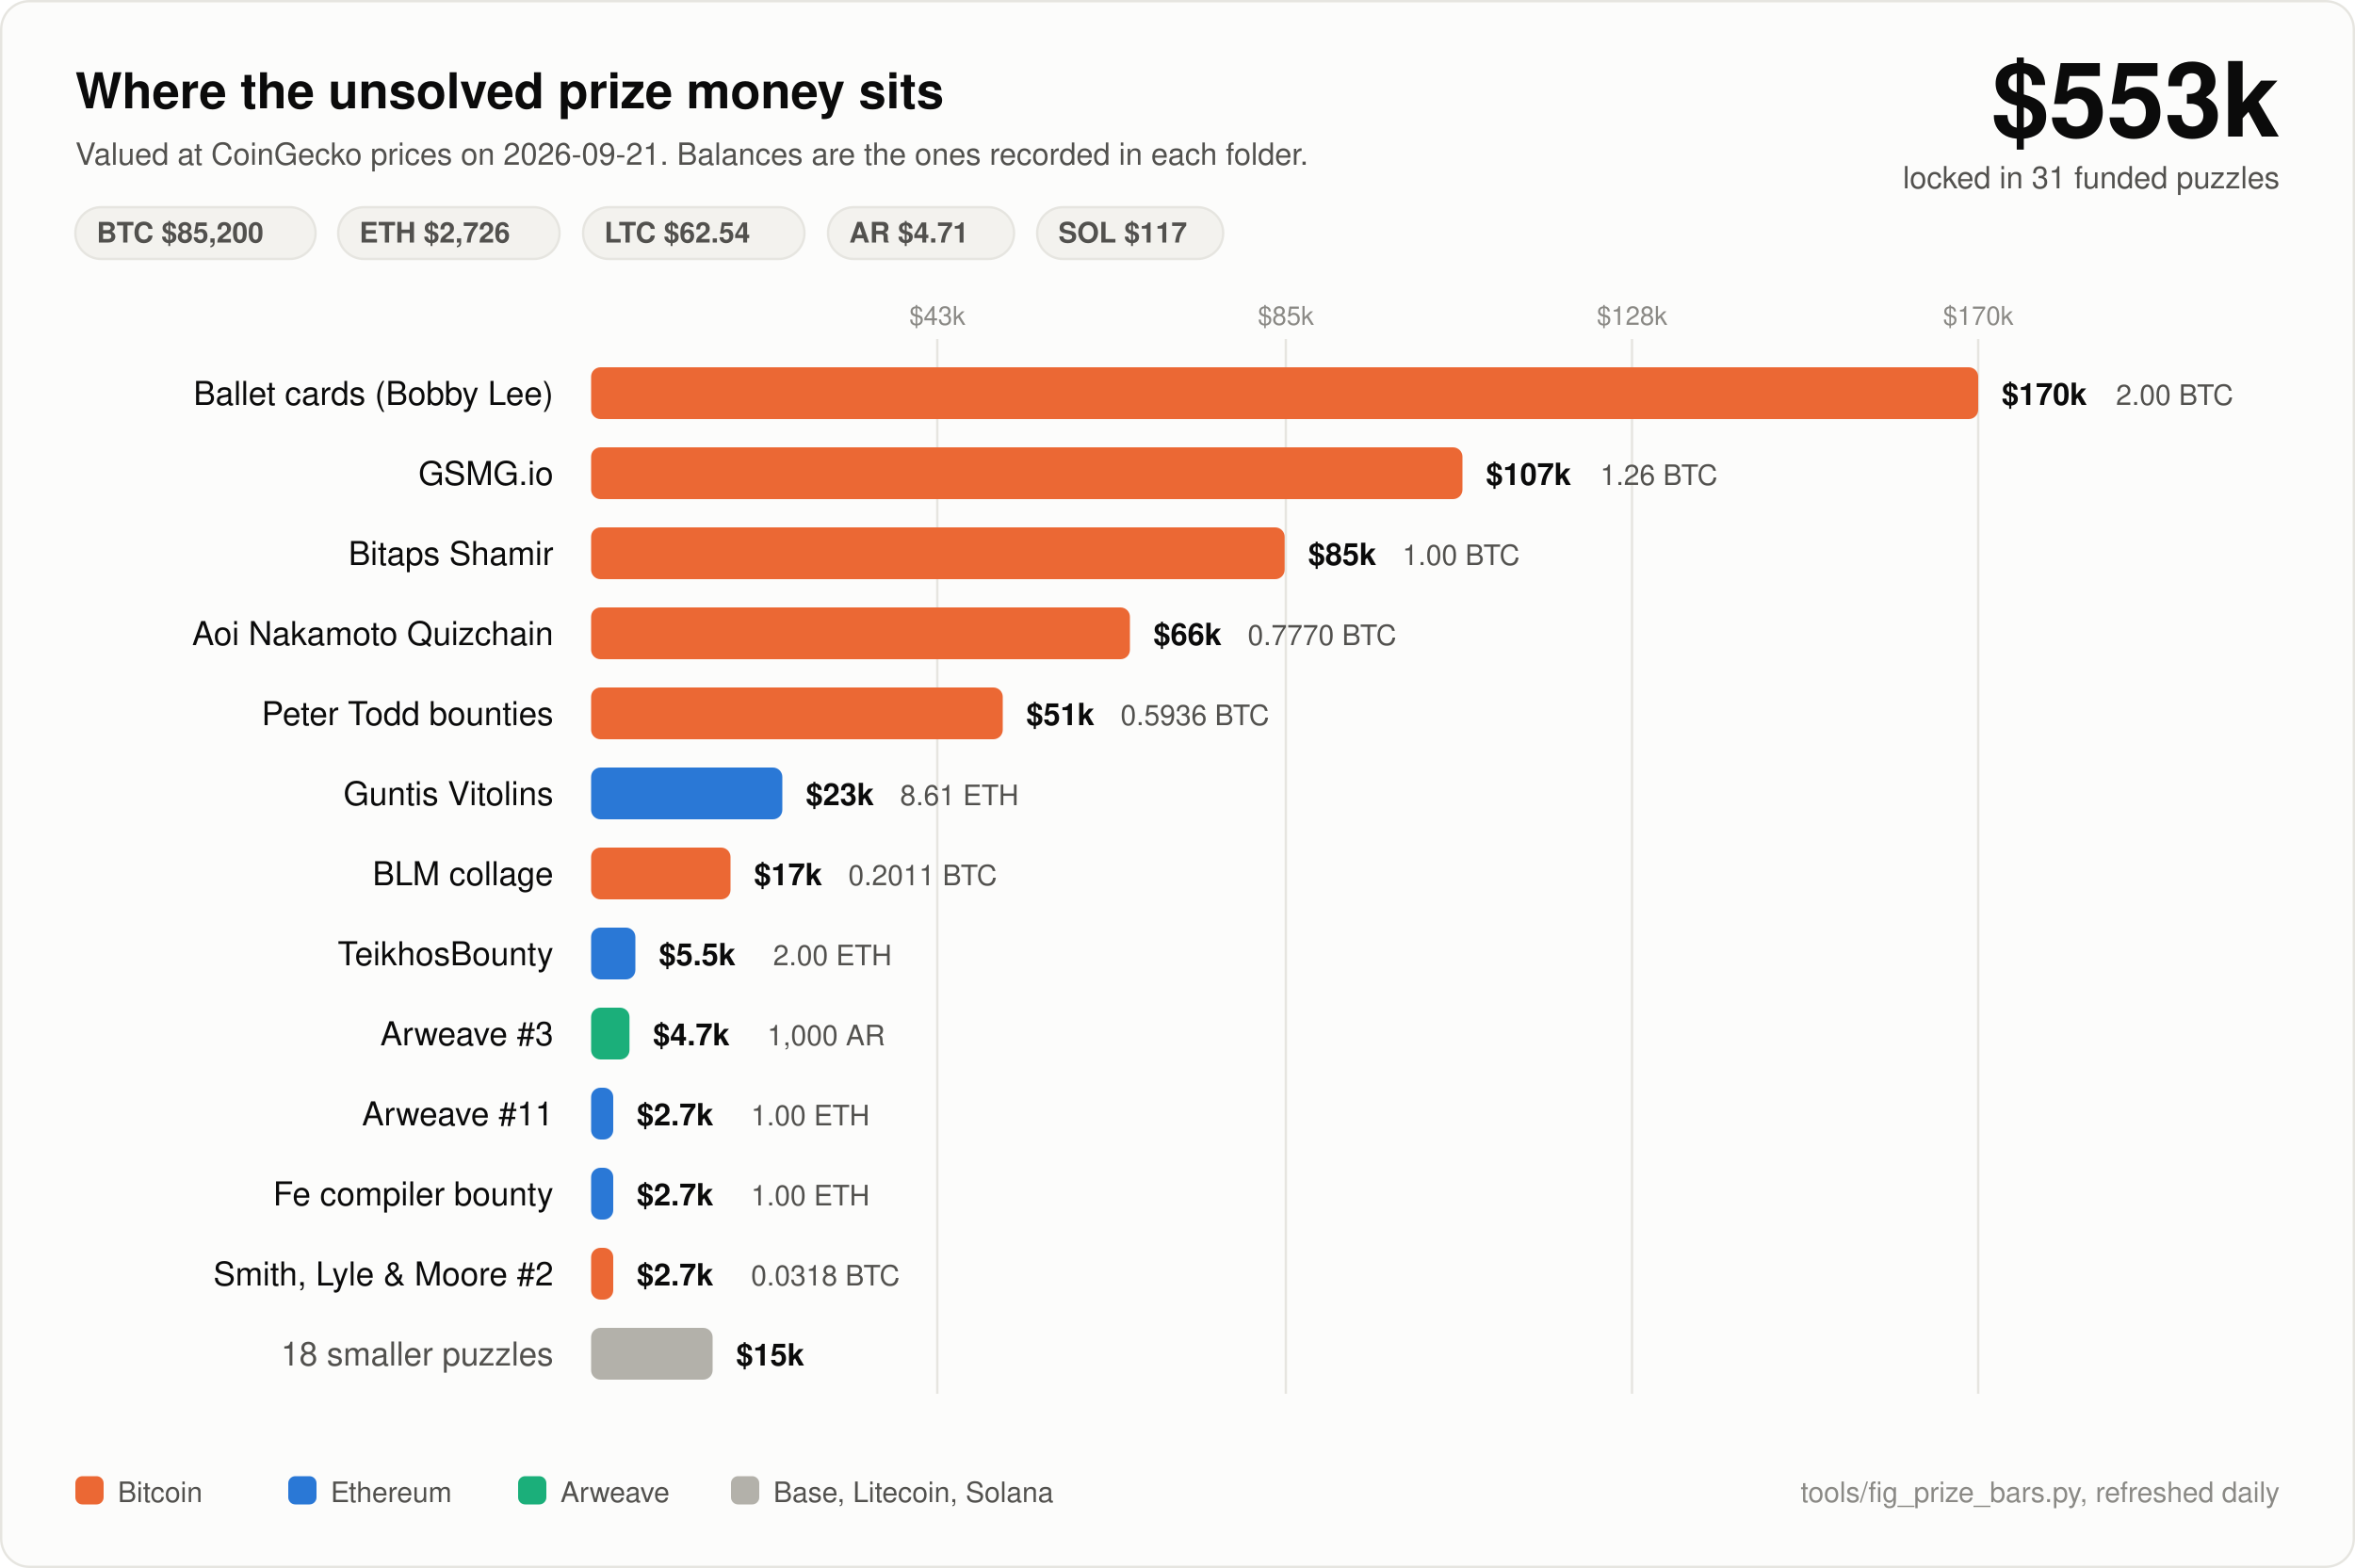
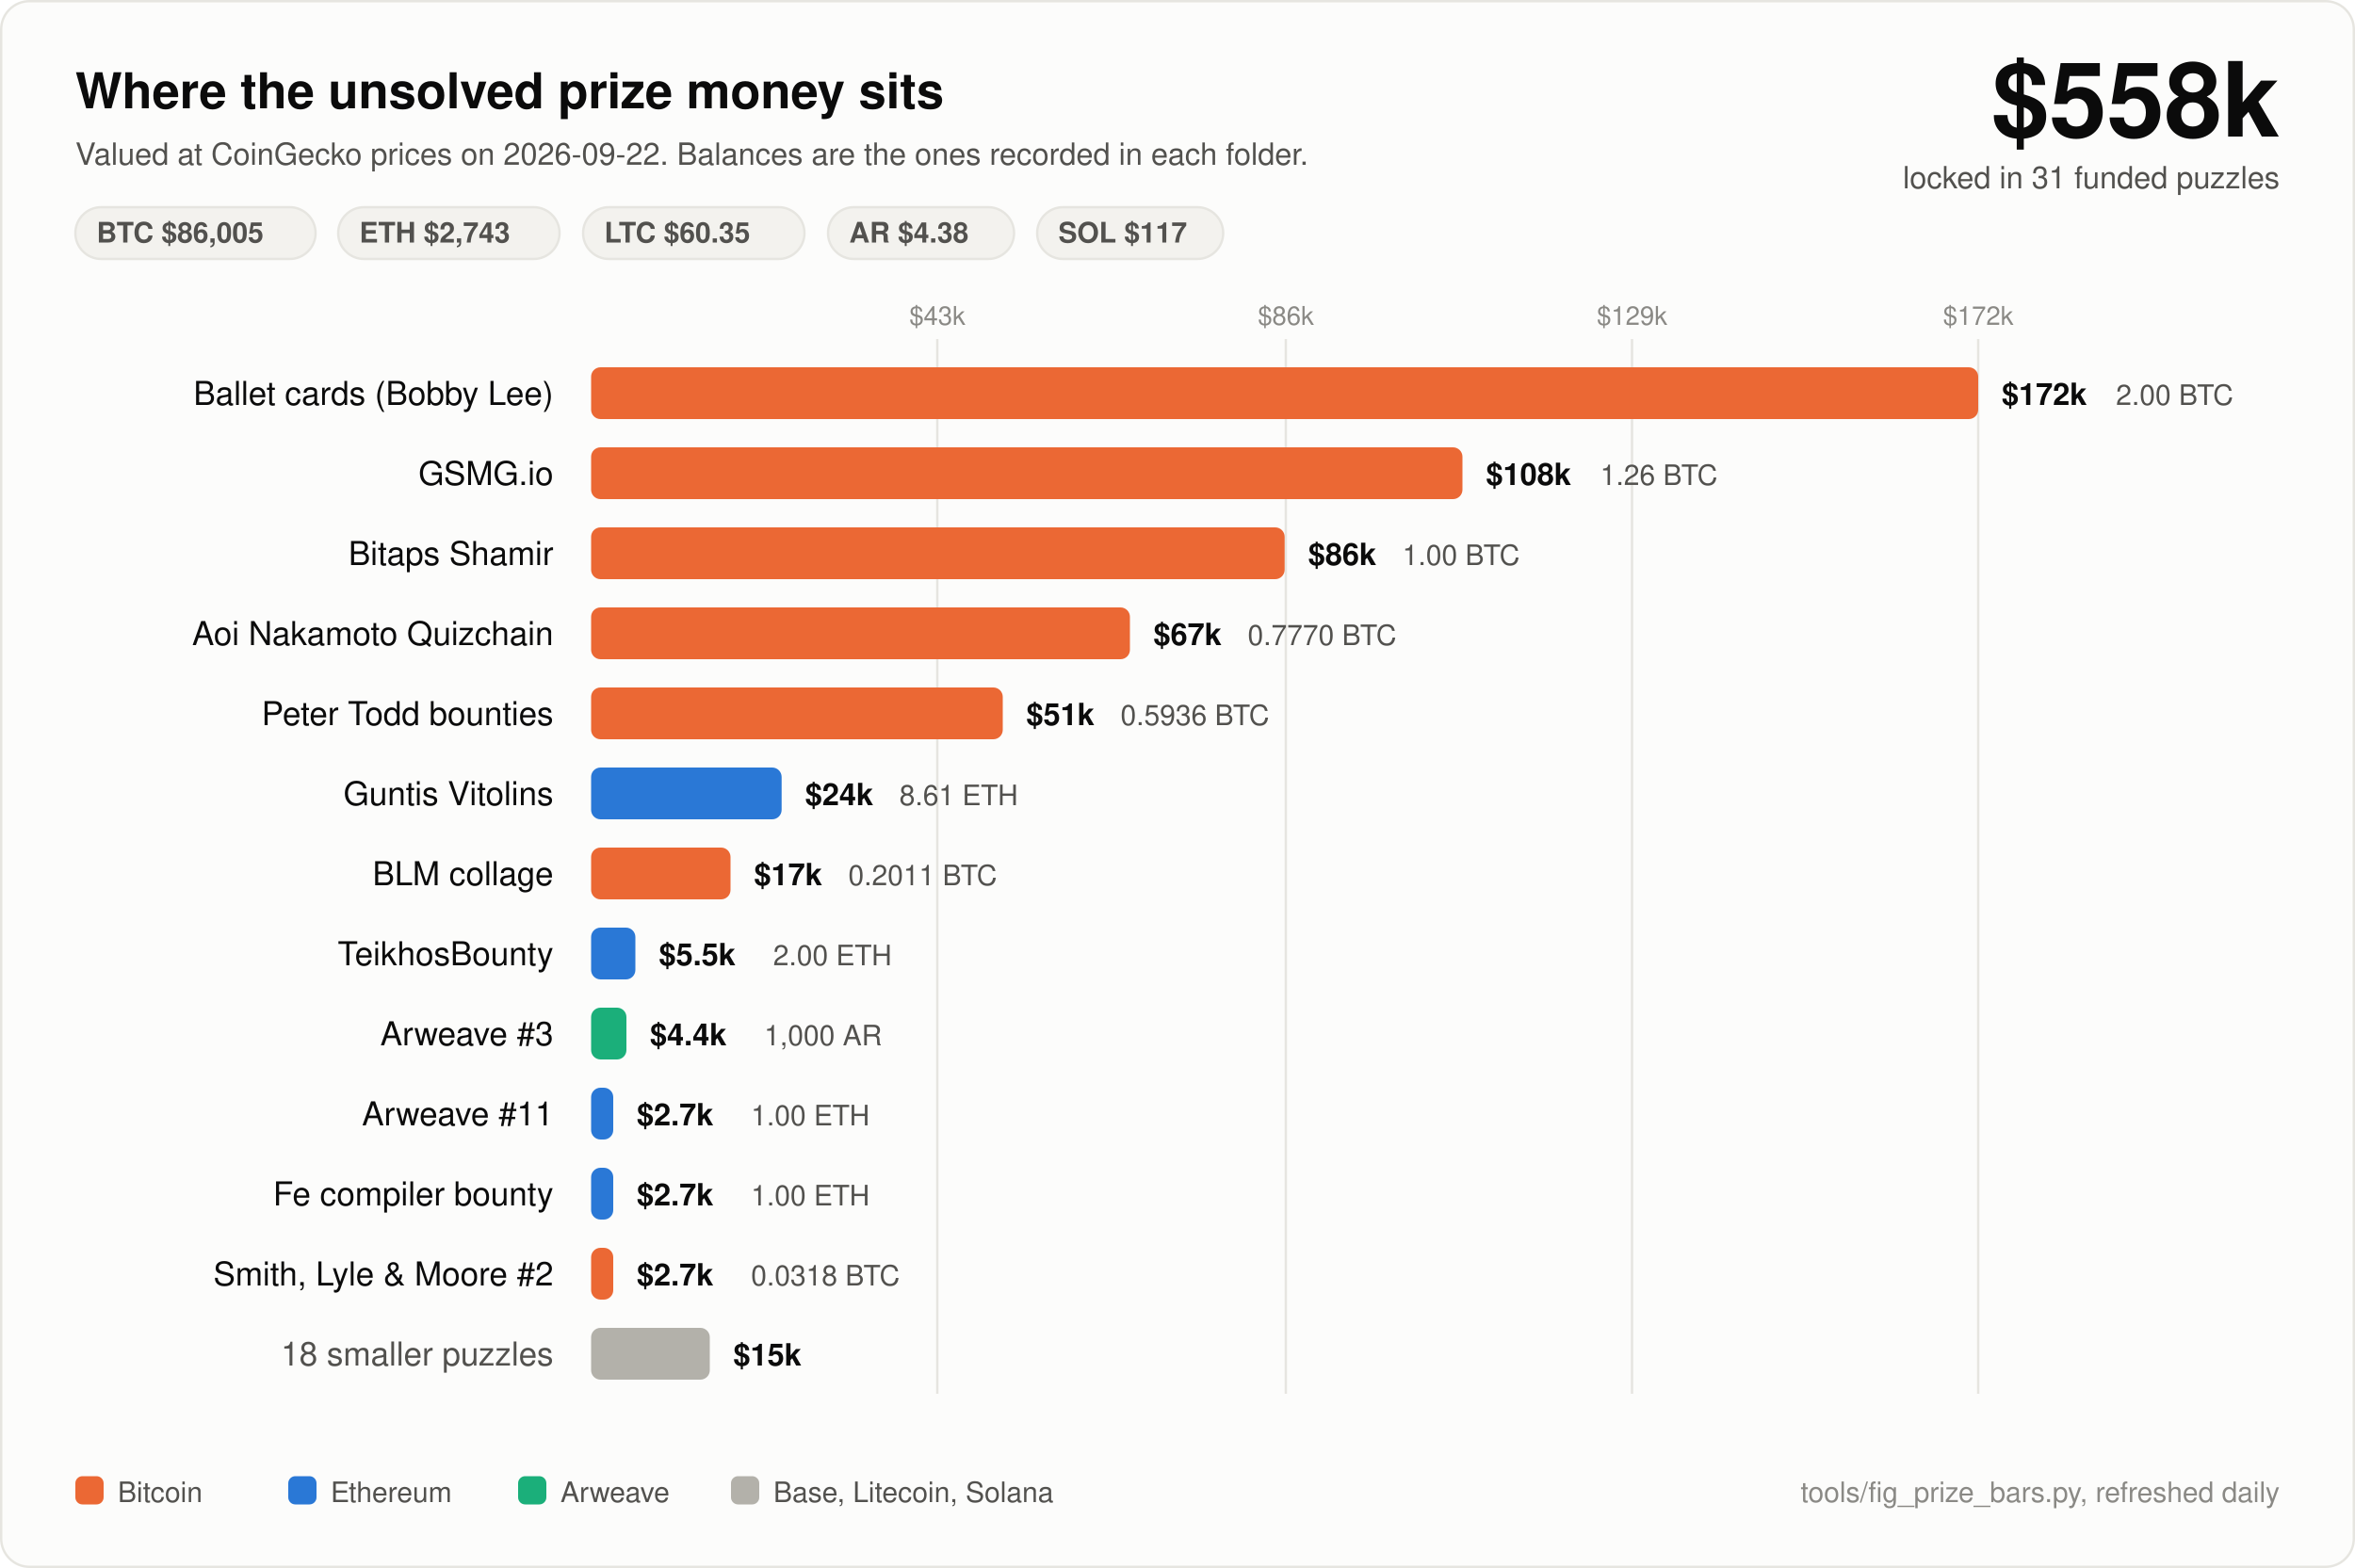
<svg xmlns="http://www.w3.org/2000/svg" width="1000" height="666" viewBox="0 0 1000 666" font-family="ui-sans-serif, -apple-system, Segoe UI, Helvetica, Arial, sans-serif">
  <rect x="0.5" y="0.5" width="999" height="665" rx="12" fill="#fcfcfb" stroke="#e6e5e0" />
  <text x="32" y="46" fill="#0b0b0b" font-size="21" font-weight="700">Where the unsolved prize money sits</text>
-   <text x="32" y="70" fill="#52514e" font-size="13">Valued at CoinGecko prices on 2026-09-21. Balances are the ones recorded in each folder.</text>
-   <text x="968" y="58" fill="#0b0b0b" font-size="44" font-weight="700" text-anchor="end">$553k</text>
+   <text x="32" y="70" fill="#52514e" font-size="13">Valued at CoinGecko prices on 2026-09-22. Balances are the ones recorded in each folder.</text>
+   <text x="968" y="58" fill="#0b0b0b" font-size="44" font-weight="700" text-anchor="end">$558k</text>
  <text x="968" y="80" fill="#52514e" font-size="13" text-anchor="end">locked in 31 funded puzzles</text>
  <rect x="32" y="88" width="102" height="22" rx="11" fill="#f3f2ee" stroke="#e6e5e0" />
-   <text x="41" y="103" fill="#52514e" font-size="12" font-weight="600">BTC $85,200</text>
+   <text x="41" y="103" fill="#52514e" font-size="12" font-weight="600">BTC $86,005</text>
  <rect x="143.6" y="88" width="94" height="22" rx="11" fill="#f3f2ee" stroke="#e6e5e0" />
-   <text x="152.6" y="103" fill="#52514e" font-size="12" font-weight="600">ETH $2,726</text>
+   <text x="152.6" y="103" fill="#52514e" font-size="12" font-weight="600">ETH $2,743</text>
  <rect x="247.6" y="88" width="94" height="22" rx="11" fill="#f3f2ee" stroke="#e6e5e0" />
-   <text x="256.6" y="103" fill="#52514e" font-size="12" font-weight="600">LTC $62.54</text>
+   <text x="256.6" y="103" fill="#52514e" font-size="12" font-weight="600">LTC $60.35</text>
  <rect x="351.6" y="88" width="79" height="22" rx="11" fill="#f3f2ee" stroke="#e6e5e0" />
-   <text x="360.6" y="103" fill="#52514e" font-size="12" font-weight="600">AR $4.71</text>
+   <text x="360.6" y="103" fill="#52514e" font-size="12" font-weight="600">AR $4.38</text>
  <rect x="440.4" y="88" width="79" height="22" rx="11" fill="#f3f2ee" stroke="#e6e5e0" />
  <text x="449.4" y="103" fill="#52514e" font-size="12" font-weight="600">SOL $117</text>
  <line x1="398" y1="144" x2="398" y2="592" stroke="#e6e5e0" stroke-width="1" />
  <text x="398" y="138" fill="#8a8985" font-size="11" text-anchor="middle">$43k</text>
  <line x1="546" y1="144" x2="546" y2="592" stroke="#e6e5e0" stroke-width="1" />
-   <text x="546" y="138" fill="#8a8985" font-size="11" text-anchor="middle">$85k</text>
+   <text x="546" y="138" fill="#8a8985" font-size="11" text-anchor="middle">$86k</text>
  <line x1="693" y1="144" x2="693" y2="592" stroke="#e6e5e0" stroke-width="1" />
-   <text x="693" y="138" fill="#8a8985" font-size="11" text-anchor="middle">$128k</text>
+   <text x="693" y="138" fill="#8a8985" font-size="11" text-anchor="middle">$129k</text>
  <line x1="840" y1="144" x2="840" y2="592" stroke="#e6e5e0" stroke-width="1" />
-   <text x="840" y="138" fill="#8a8985" font-size="11" text-anchor="middle">$170k</text>
+   <text x="840" y="138" fill="#8a8985" font-size="11" text-anchor="middle">$172k</text>
  <text x="235" y="172" fill="#0b0b0b" font-size="14" text-anchor="end">Ballet cards (Bobby Lee)</text>
  <rect x="251" y="156" width="589.0" height="22" rx="4" fill="#eb6834" />
-   <text x="850.0" y="172" fill="#0b0b0b" font-size="13" font-weight="600">$170k</text>
+   <text x="850.0" y="172" fill="#0b0b0b" font-size="13" font-weight="600">$172k</text>
  <text x="898.5" y="172" fill="#52514e" font-size="12">2.00 BTC</text>
  <text x="235" y="206" fill="#0b0b0b" font-size="14" text-anchor="end">GSMG.io</text>
  <rect x="251" y="190" width="370.0" height="22" rx="4" fill="#eb6834" />
-   <text x="631.0" y="206" fill="#0b0b0b" font-size="13" font-weight="600">$107k</text>
+   <text x="631.0" y="206" fill="#0b0b0b" font-size="13" font-weight="600">$108k</text>
  <text x="679.5" y="206" fill="#52514e" font-size="12">1.26 BTC</text>
  <text x="235" y="240" fill="#0b0b0b" font-size="14" text-anchor="end">Bitaps Shamir</text>
  <rect x="251" y="224" width="294.5" height="22" rx="4" fill="#eb6834" />
-   <text x="555.5" y="240" fill="#0b0b0b" font-size="13" font-weight="600">$85k</text>
+   <text x="555.5" y="240" fill="#0b0b0b" font-size="13" font-weight="600">$86k</text>
  <text x="595.5" y="240" fill="#52514e" font-size="12">1.00 BTC</text>
  <text x="235" y="274" fill="#0b0b0b" font-size="14" text-anchor="end">Aoi Nakamoto Quizchain</text>
  <rect x="251" y="258" width="228.8" height="22" rx="4" fill="#eb6834" />
-   <text x="489.8" y="274" fill="#0b0b0b" font-size="13" font-weight="600">$66k</text>
+   <text x="489.8" y="274" fill="#0b0b0b" font-size="13" font-weight="600">$67k</text>
  <text x="529.8" y="274" fill="#52514e" font-size="12">0.7770 BTC</text>
  <text x="235" y="308" fill="#0b0b0b" font-size="14" text-anchor="end">Peter Todd bounties</text>
  <rect x="251" y="292" width="174.8" height="22" rx="4" fill="#eb6834" />
  <text x="435.8" y="308" fill="#0b0b0b" font-size="13" font-weight="600">$51k</text>
  <text x="475.8" y="308" fill="#52514e" font-size="12">0.5936 BTC</text>
  <text x="235" y="342" fill="#0b0b0b" font-size="14" text-anchor="end">Guntis Vitolins</text>
-   <rect x="251" y="326" width="81.2" height="22" rx="4" fill="#2a78d6" />
-   <text x="342.2" y="342" fill="#0b0b0b" font-size="13" font-weight="600">$23k</text>
-   <text x="382.2" y="342" fill="#52514e" font-size="12">8.61 ETH</text>
+   <rect x="251" y="326" width="80.9" height="22" rx="4" fill="#2a78d6" />
+   <text x="341.9" y="342" fill="#0b0b0b" font-size="13" font-weight="600">$24k</text>
+   <text x="381.9" y="342" fill="#52514e" font-size="12">8.61 ETH</text>
  <text x="235" y="376" fill="#0b0b0b" font-size="14" text-anchor="end">BLM collage</text>
  <rect x="251" y="360" width="59.2" height="22" rx="4" fill="#eb6834" />
  <text x="320.2" y="376" fill="#0b0b0b" font-size="13" font-weight="600">$17k</text>
  <text x="360.2" y="376" fill="#52514e" font-size="12">0.2011 BTC</text>
  <text x="235" y="410" fill="#0b0b0b" font-size="14" text-anchor="end">TeikhosBounty</text>
  <rect x="251" y="394" width="18.8" height="22" rx="4" fill="#2a78d6" />
  <text x="279.8" y="410" fill="#0b0b0b" font-size="13" font-weight="600">$5.5k</text>
  <text x="328.3" y="410" fill="#52514e" font-size="12">2.00 ETH</text>
  <text x="235" y="444" fill="#0b0b0b" font-size="14" text-anchor="end">Arweave #3</text>
-   <rect x="251" y="428" width="16.3" height="22" rx="4" fill="#1baf7a" />
-   <text x="277.3" y="444" fill="#0b0b0b" font-size="13" font-weight="600">$4.7k</text>
-   <text x="325.8" y="444" fill="#52514e" font-size="12">1,000 AR</text>
+   <rect x="251" y="428" width="15.0" height="22" rx="4" fill="#1baf7a" />
+   <text x="276.0" y="444" fill="#0b0b0b" font-size="13" font-weight="600">$4.4k</text>
+   <text x="324.5" y="444" fill="#52514e" font-size="12">1,000 AR</text>
  <text x="235" y="478" fill="#0b0b0b" font-size="14" text-anchor="end">Arweave #11</text>
  <rect x="251" y="462" width="9.4" height="22" rx="4" fill="#2a78d6" />
  <text x="270.4" y="478" fill="#0b0b0b" font-size="13" font-weight="600">$2.7k</text>
  <text x="318.9" y="478" fill="#52514e" font-size="12">1.00 ETH</text>
  <text x="235" y="512" fill="#0b0b0b" font-size="14" text-anchor="end">Fe compiler bounty</text>
  <rect x="251" y="496" width="9.4" height="22" rx="4" fill="#2a78d6" />
  <text x="270.4" y="512" fill="#0b0b0b" font-size="13" font-weight="600">$2.7k</text>
  <text x="318.9" y="512" fill="#52514e" font-size="12">1.00 ETH</text>
  <text x="235" y="546" fill="#0b0b0b" font-size="14" text-anchor="end">Smith, Lyle &amp; Moore #2</text>
  <rect x="251" y="530" width="9.4" height="22" rx="4" fill="#eb6834" />
  <text x="270.4" y="546" fill="#0b0b0b" font-size="13" font-weight="600">$2.7k</text>
  <text x="318.9" y="546" fill="#52514e" font-size="12">0.0318 BTC</text>
  <text x="235" y="580" fill="#52514e" font-size="14" text-anchor="end">18 smaller puzzles</text>
-   <rect x="251" y="564" width="51.6" height="22" rx="4" fill="#b3b1aa" />
-   <text x="312.6" y="580" fill="#0b0b0b" font-size="13" font-weight="600">$15k</text>
+   <rect x="251" y="564" width="50.4" height="22" rx="4" fill="#b3b1aa" />
+   <text x="311.4" y="580" fill="#0b0b0b" font-size="13" font-weight="600">$15k</text>
  <rect x="32" y="627" width="12" height="12" rx="3" fill="#eb6834" />
  <text x="50" y="638" fill="#52514e" font-size="12">Bitcoin</text>
  <rect x="122.4" y="627" width="12" height="12" rx="3" fill="#2a78d6" />
  <text x="140.4" y="638" fill="#52514e" font-size="12">Ethereum</text>
  <rect x="220.0" y="627" width="12" height="12" rx="3" fill="#1baf7a" />
  <text x="238.0" y="638" fill="#52514e" font-size="12">Arweave</text>
  <rect x="310.4" y="627" width="12" height="12" rx="3" fill="#b3b1aa" />
  <text x="328.4" y="638" fill="#52514e" font-size="12">Base, Litecoin, Solana</text>
  <text x="968" y="638" fill="#8a8985" font-size="12" text-anchor="end">tools/fig_prize_bars.py, refreshed daily</text>
</svg>
